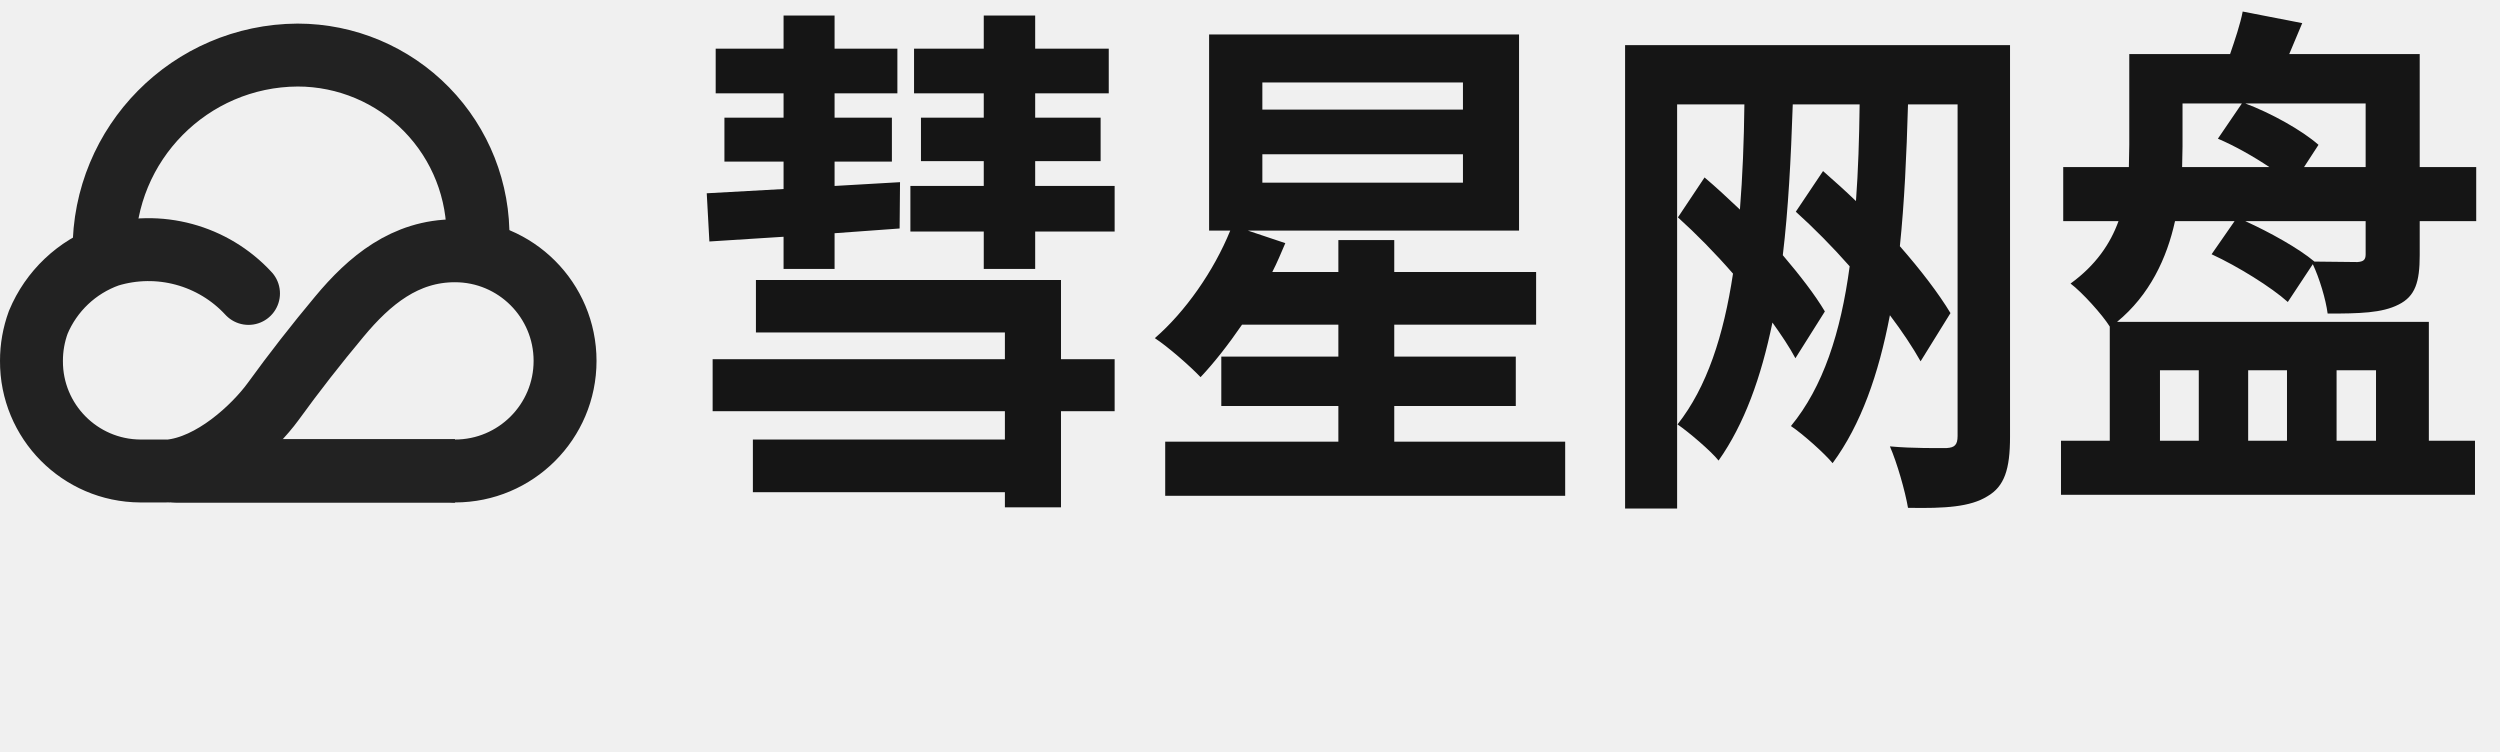
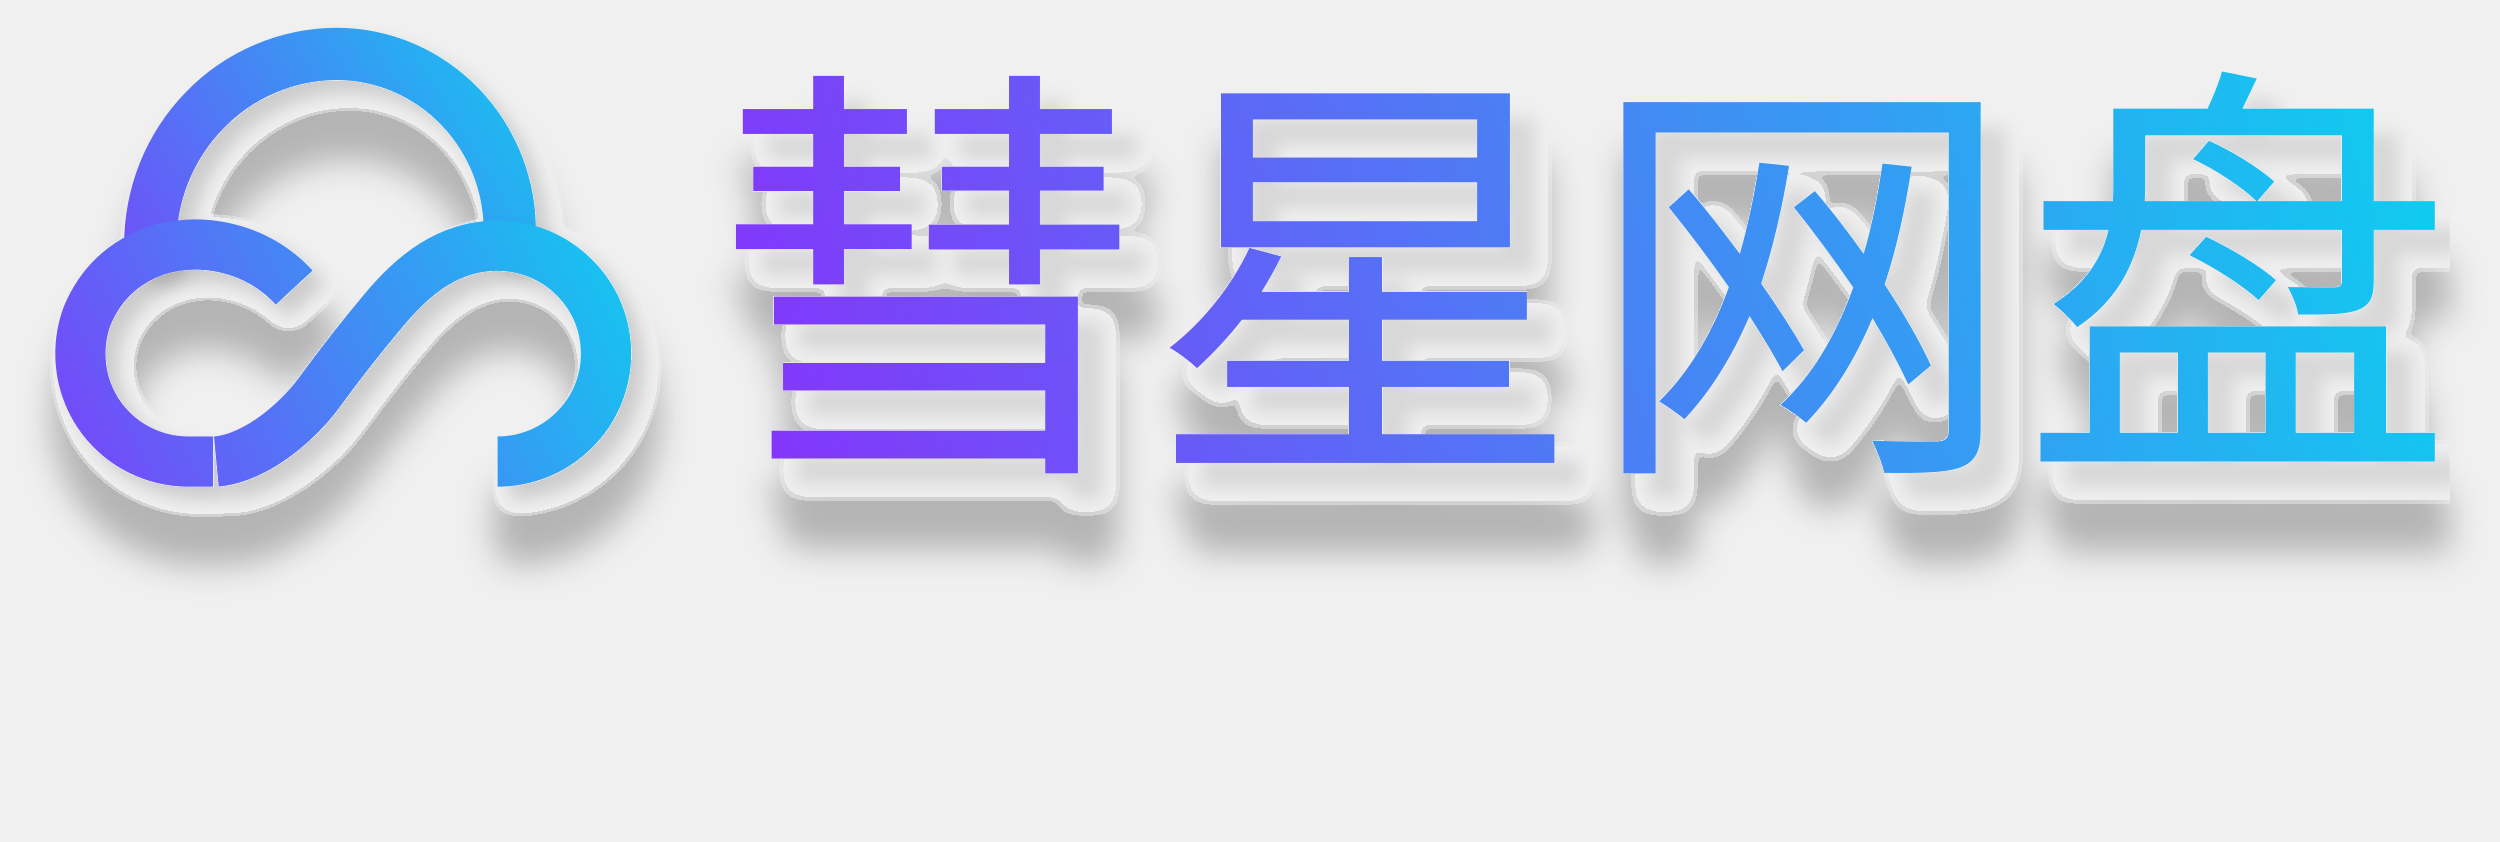
- <svg xmlns="http://www.w3.org/2000/svg" id="图层_1" data-name="图层 1" viewBox="0 0 165.29 49.7">
+ <svg xmlns="http://www.w3.org/2000/svg" width="199" height="67" viewBox="0 0 199 67" fill="none">
  <defs>
-     <style>.cls-1,.cls-2{fill:none;stroke-linecap:round;stroke-linejoin:round;}.cls-1{stroke:#222;stroke-width:4.16px;}.cls-2{stroke:#ff5745;stroke-width:3.2px;}.cls-3{fill:#222;fill-rule:evenodd;}.cls-4{font-size:34.73px;fill:#151515;font-family:Sarasa-Mono-SC-Bold, Sarasa Mono SC;font-weight:700;}</style>
+     <filter id="filter_2_1_dd" x="0" y="0" width="199" height="67" filterUnits="userSpaceOnUse" color-interpolation-filters="sRGB">
+       <feFlood flood-opacity="0" result="BackgroundImageFix" />
+       <feColorMatrix in="SourceAlpha" type="matrix" values="0 0 0 0 0 0 0 0 0 0 0 0 0 0 0 0 0 0 127 0" result="hardAlpha" />
+       <feOffset dx="0" dy="4" />
+       <feGaussianBlur stdDeviation="1.333" />
+       <feComposite in2="hardAlpha" operator="out" k2="-1" k3="1" />
+       <feColorMatrix type="matrix" values="0 0 0 0 0 0 0 0 0 0 0 0 0 0 0 0 0 0 0.25 0" />
+       <feBlend mode="normal" in2="BackgroundImageFix" result="effect_dropShadow_1" />
+       <feBlend mode="normal" in="SourceGraphic" in2="effect_dropShadow_1" result="shape" />
+     </filter>
+     <filter id="filter_2_2_dd" x="8.884" y="1.215" width="36.779" height="23.429" filterUnits="userSpaceOnUse" color-interpolation-filters="sRGB">
+       <feFlood flood-opacity="0" result="BackgroundImageFix" />
+       <feColorMatrix in="SourceAlpha" type="matrix" values="0 0 0 0 0 0 0 0 0 0 0 0 0 0 0 0 0 0 127 0" result="hardAlpha" />
+       <feOffset dx="1" dy="1" />
+       <feGaussianBlur stdDeviation="0.667" />
+       <feComposite in2="hardAlpha" operator="out" k2="-1" k3="1" />
+       <feColorMatrix type="matrix" values="0 0 0 0 0 0 0 0 0 0 0 0 0 0 0 0 0 0 0.15 0" />
+       <feBlend mode="normal" in2="BackgroundImageFix" result="effect_dropShadow_1" />
+       <feBlend mode="normal" in="SourceGraphic" in2="effect_dropShadow_1" result="shape" />
+     </filter>
+     <filter id="filter_2_4_dd" x="3.408" y="16.466" width="49.84" height="25.28" filterUnits="userSpaceOnUse" color-interpolation-filters="sRGB">
+       <feFlood flood-opacity="0" result="BackgroundImageFix" />
+       <feColorMatrix in="SourceAlpha" type="matrix" values="0 0 0 0 0 0 0 0 0 0 0 0 0 0 0 0 0 0 127 0" result="hardAlpha" />
+       <feOffset dx="1" dy="1" />
+       <feGaussianBlur stdDeviation="0.667" />
+       <feComposite in2="hardAlpha" operator="out" k2="-1" k3="1" />
+       <feColorMatrix type="matrix" values="0 0 0 0 0 0 0 0 0 0 0 0 0 0 0 0 0 0 0.15 0" />
+       <feBlend mode="normal" in2="BackgroundImageFix" result="effect_dropShadow_1" />
+       <feBlend mode="normal" in="SourceGraphic" in2="effect_dropShadow_1" result="shape" />
+     </filter>
+     <filter id="filter_2_6_dd" x="58.584" y="5.7" width="139.232" height="35.983" filterUnits="userSpaceOnUse" color-interpolation-filters="sRGB">
+       <feFlood flood-opacity="0" result="BackgroundImageFix" />
+       <feColorMatrix in="SourceAlpha" type="matrix" values="0 0 0 0 0 0 0 0 0 0 0 0 0 0 0 0 0 0 127 0" result="hardAlpha" />
+       <feOffset dx="2" dy="2" />
+       <feGaussianBlur stdDeviation="0.667" />
+       <feComposite in2="hardAlpha" operator="out" k2="-1" k3="1" />
+       <feColorMatrix type="matrix" values="0 0 0 0 0 0 0 0 0 0 0 0 0 0 0 0 0 0 0.1 0" />
+       <feBlend mode="normal" in2="BackgroundImageFix" result="effect_dropShadow_1" />
+       <feBlend mode="normal" in="SourceGraphic" in2="effect_dropShadow_1" result="shape" />
+     </filter>
+     <clipPath id="clip2_1">
+       <rect id="logo" width="191" height="59" transform="translate(4 0)" fill="white" fill-opacity="0" />
+     </clipPath>
+     <linearGradient x1="-10" y1="36.5" x2="49.5" y2="-0" id="paint_linear_2_2_0" gradientUnits="userSpaceOnUse">
+       <stop stop-color="#AD00FE" />
+       <stop offset="1" stop-color="#00E0EE" />
+     </linearGradient>
+     <linearGradient x1="-17" y1="50.5" x2="56.5" y2="13" id="paint_linear_2_4_0" gradientUnits="userSpaceOnUse">
+       <stop stop-color="#AD00FE" />
+       <stop offset="1" stop-color="#00E0EE" />
+     </linearGradient>
+     <linearGradient x1="20" y1="64" x2="209" y2="3" id="paint_linear_2_6_0" gradientUnits="userSpaceOnUse">
+       <stop stop-color="#AD00FE" />
+       <stop offset="1" stop-color="#00E0EE" />
+     </linearGradient>
  </defs>
-   <path class="cls-1" d="M17,26.34A12.87,12.87,0,0,1,29.8,13.4,11.93,11.93,0,0,1,41.72,25.6" transform="translate(-10.12 -9.76)" />
-   <path class="cls-2" d="M40.2,26.34a7.28,7.28,0,0,1,0,14.56" transform="translate(-10.12 -9.76)" />
-   <path class="cls-1" d="M21.1,40.9H19.4a7.24,7.24,0,0,1-7.2-7.28,7.39,7.39,0,0,1,.45-2.55,7.91,7.91,0,0,1,4.65-4.41,9,9,0,0,1,9.25,2.5M21.32,40.9c2.84-.27,5.62-2.9,6.85-4.58,1.39-1.92,2.86-3.8,4.38-5.62,2-2.41,4.36-4.36,7.65-4.36a7.28,7.28,0,0,1,0,14.56" transform="translate(-10.12 -9.76)" />
-   <path class="cls-3" d="M20.2,40.4v1A1.6,1.6,0,0,0,21.8,43H40.2V38.79H21.8A1.61,1.61,0,0,0,20.2,40.4Z" transform="translate(-10.12 -9.76)" />
-   <text class="cls-4" transform="translate(45.41 30.56) scale(0.86 1)">彗星网盘</text>
+   <g filter="url(#filter_2_1_dd)">
+     <g clip-path="url(#clip2_1)">
+       <g filter="url(#filter_2_2_dd)">
+         <path id="path" d="M11.96 19.56C11.95 17.55 12.32 15.61 13.06 13.74C13.81 11.88 14.88 10.23 16.27 8.8C17.65 7.36 19.26 6.26 21.08 5.48C22.9 4.7 24.8 4.3 26.78 4.29C28.63 4.29 30.42 4.66 32.13 5.39C33.84 6.13 35.35 7.18 36.65 8.53C37.94 9.88 38.93 11.44 39.62 13.2C40.3 14.97 40.62 16.79 40.57 18.69" stroke="url(#paint_linear_2_2_0)" stroke-opacity="1" stroke-width="4.16" stroke-linejoin="round" stroke-linecap="round" />
+       </g>
+       <g filter="url(#filter_2_4_dd)" style="mix-blend-mode:normal">
+         <path id="path" d="M16.96 36.74L14.94 36.74C13.8 36.73 12.71 36.51 11.66 36.07C10.61 35.63 9.68 35.01 8.88 34.2C8.08 33.4 7.47 32.47 7.04 31.42C6.61 30.37 6.4 29.28 6.4 28.15C6.4 27.12 6.58 26.11 6.94 25.14C8 22.6 9.84 20.86 12.45 19.94C14.41 19.34 16.38 19.31 18.36 19.84C20.34 20.37 22.03 21.39 23.42 22.89M17.22 36.74C20.59 36.42 23.88 33.32 25.34 31.34C26.99 29.07 28.73 26.85 30.54 24.7C32.91 21.86 35.71 19.56 39.61 19.56C40.75 19.56 41.86 19.78 42.91 20.21C43.97 20.65 44.9 21.27 45.71 22.08C46.52 22.88 47.15 23.81 47.59 24.86C48.02 25.91 48.24 27.01 48.24 28.15C48.24 29.29 48.02 30.38 47.59 31.44C47.15 32.49 46.52 33.42 45.71 34.22C44.9 35.03 43.97 35.65 42.91 36.09C41.86 36.52 40.75 36.74 39.61 36.74" stroke="url(#paint_linear_2_4_0)" stroke-opacity="1" stroke-width="4" />
+       </g>
+       <g filter="url(#filter_2_6_dd)">
+         <path id="彗星网盘" d="M188.95 8.65L188.95 16.01L193.81 16.01L193.81 18.3L188.95 18.3L188.95 22.36C188.95 23.64 188.67 24.27 187.74 24.65C186.8 25.04 185.27 25.04 182.94 25.04C182.84 24.37 182.46 23.48 182.11 22.85C183.81 22.88 185.37 22.88 185.79 22.88C186.28 22.85 186.42 22.75 186.42 22.33L186.42 18.3L170.44 18.3C169.88 21.11 168.49 23.96 165.34 26.04C164.96 25.53 163.98 24.59 163.46 24.2C166.1 22.53 167.35 20.46 167.84 18.3L162.66 18.3L162.66 16.01L168.19 16.01C168.22 15.52 168.22 15.11 168.22 14.66L168.22 8.65L175.72 8.65C176.17 7.7 176.66 6.49 176.87 5.69L179.64 6.25C179.23 7.09 178.85 7.92 178.5 8.65L188.95 8.65ZM67.18 22.64L64.73 22.64L64.73 19.83L58.58 19.83L58.58 17.85L64.73 17.85L64.73 15.21L59.96 15.21L59.96 13.27L64.73 13.27L64.73 10.66L59.13 10.66L59.13 8.68L64.73 8.68L64.73 6.04L67.18 6.04L67.18 8.68L72.19 8.68L72.19 10.66L67.18 10.66L67.18 13.27L71.64 13.27L71.64 15.21L67.18 15.21L67.18 17.85L72.57 17.85L72.57 19.83L67.18 19.83L67.18 22.64ZM82.78 15.17L82.78 17.88L89.1 17.88L89.1 19.86L82.78 19.86L82.78 22.64L80.32 22.64L80.32 19.86L73.93 19.86L73.93 17.88L80.32 17.88L80.32 15.17L74.97 15.17L74.97 13.27L80.32 13.27L80.32 10.66L74.41 10.66L74.41 8.68L80.32 8.68L80.32 6.04L82.78 6.04L82.78 8.68L88.51 8.68L88.51 10.66L82.78 10.66L82.78 13.27L87.85 13.27L87.85 15.17L82.78 15.17ZM97.19 7.43L120.19 7.43L120.19 19.69L97.19 19.69L97.19 7.43ZM129.22 8.13L157.66 8.13L157.66 34.31C157.66 35.94 157.21 36.74 156.1 37.19C154.99 37.61 153.11 37.68 149.98 37.64C149.85 36.91 149.36 35.8 149.02 35.07C150.95 35.16 152.87 35.15 153.81 35.14C153.98 35.14 154.12 35.14 154.22 35.14C154.85 35.11 155.12 34.9 155.12 34.31L155.12 10.55L131.79 10.55L131.79 37.68L129.22 37.68L129.22 8.13ZM99.73 12.54L117.58 12.54L117.58 9.51L99.73 9.51L99.73 12.54ZM181.03 14.45L179.68 16.01L186.42 16.01L186.42 10.77L170.76 10.77L170.76 14.72C170.76 15.14 170.76 15.56 170.72 16.01L179.61 16.01C178.57 14.96 176.38 13.5 174.57 12.67L175.83 11.21C177.67 12.01 179.85 13.4 181.03 14.45ZM140.19 22.57C141.55 24.52 142.76 26.39 143.6 27.88L141.89 29.55C141.23 28.3 140.29 26.77 139.26 25.15C137.87 28.41 136.16 31.15 134.08 33.37C133.69 33.02 132.62 32.29 132.07 31.95C134.46 29.62 136.3 26.53 137.62 22.85C136.09 20.66 134.39 18.4 132.83 16.5L134.42 15.07C135.78 16.63 137.17 18.44 138.49 20.21C139.15 17.92 139.64 15.52 140.05 12.95L142.41 13.2C141.86 16.56 141.13 19.73 140.19 22.57ZM150.02 22.64C151.55 24.97 152.87 27.26 153.7 29.1L151.9 30.6C151.2 29.1 150.23 27.26 149.05 25.32C147.66 28.61 145.96 31.39 143.77 33.65C143.32 33.27 142.31 32.54 141.72 32.23C144.28 29.9 146.13 26.71 147.52 22.88C146.02 20.69 144.36 18.44 142.79 16.5L144.46 15.21C145.78 16.73 147.1 18.47 148.35 20.21C149.02 17.96 149.47 15.56 149.85 13.02L152.17 13.27C151.65 16.67 150.96 19.8 150.02 22.64ZM99.73 17.61L117.58 17.61L117.58 14.51L99.73 14.51L99.73 17.61ZM179.79 23.89C178.63 22.81 176.28 21.29 174.29 20.31L175.61 18.85C177.52 19.73 179.92 21.19 181.17 22.3L179.79 23.89ZM110.01 30.8L110.01 34.56L123.73 34.56L123.73 36.85L93.61 36.85L93.61 34.56L107.37 34.56L107.37 30.8L97.68 30.8L97.68 28.72L107.37 28.72L107.37 25.45L98.86 25.45C97.72 26.91 96.46 28.23 95.28 29.31C94.8 28.83 93.76 28.03 93.1 27.68C95.67 25.73 98.07 22.75 99.46 19.73L101.99 20.41C101.53 21.36 100.98 22.33 100.42 23.23L107.37 23.23L107.37 20.46L110.01 20.46L110.01 23.23L121.54 23.23L121.54 25.45L110.01 25.45L110.01 28.72L120.12 28.72L120.12 30.8L110.01 30.8ZM83.2 25.83L61.6 25.83L61.6 23.61L85.8 23.61L85.8 37.68L83.2 37.68L83.2 36.5L61.42 36.5L61.42 34.28L83.2 34.28L83.2 31.08L62.33 31.08L62.33 28.89L83.2 28.89L83.2 25.83ZM166.34 25.98L189.93 25.98L189.93 34.45L193.81 34.45L193.81 36.74L162.42 36.74L162.42 34.45L166.34 34.45L166.34 25.98ZM173.36 28.06L168.74 28.06L168.74 34.45L173.36 34.45L173.36 28.06ZM180.34 34.45L180.34 28.06L175.75 28.06L175.75 34.45L180.34 34.45ZM187.39 34.45L187.39 28.06L182.74 28.06L182.74 34.45L187.39 34.45Z" fill="url(#paint_linear_2_6_0)" fill-opacity="1" fill-rule="evenodd" />
+       </g>
+     </g>
+   </g>
</svg>
